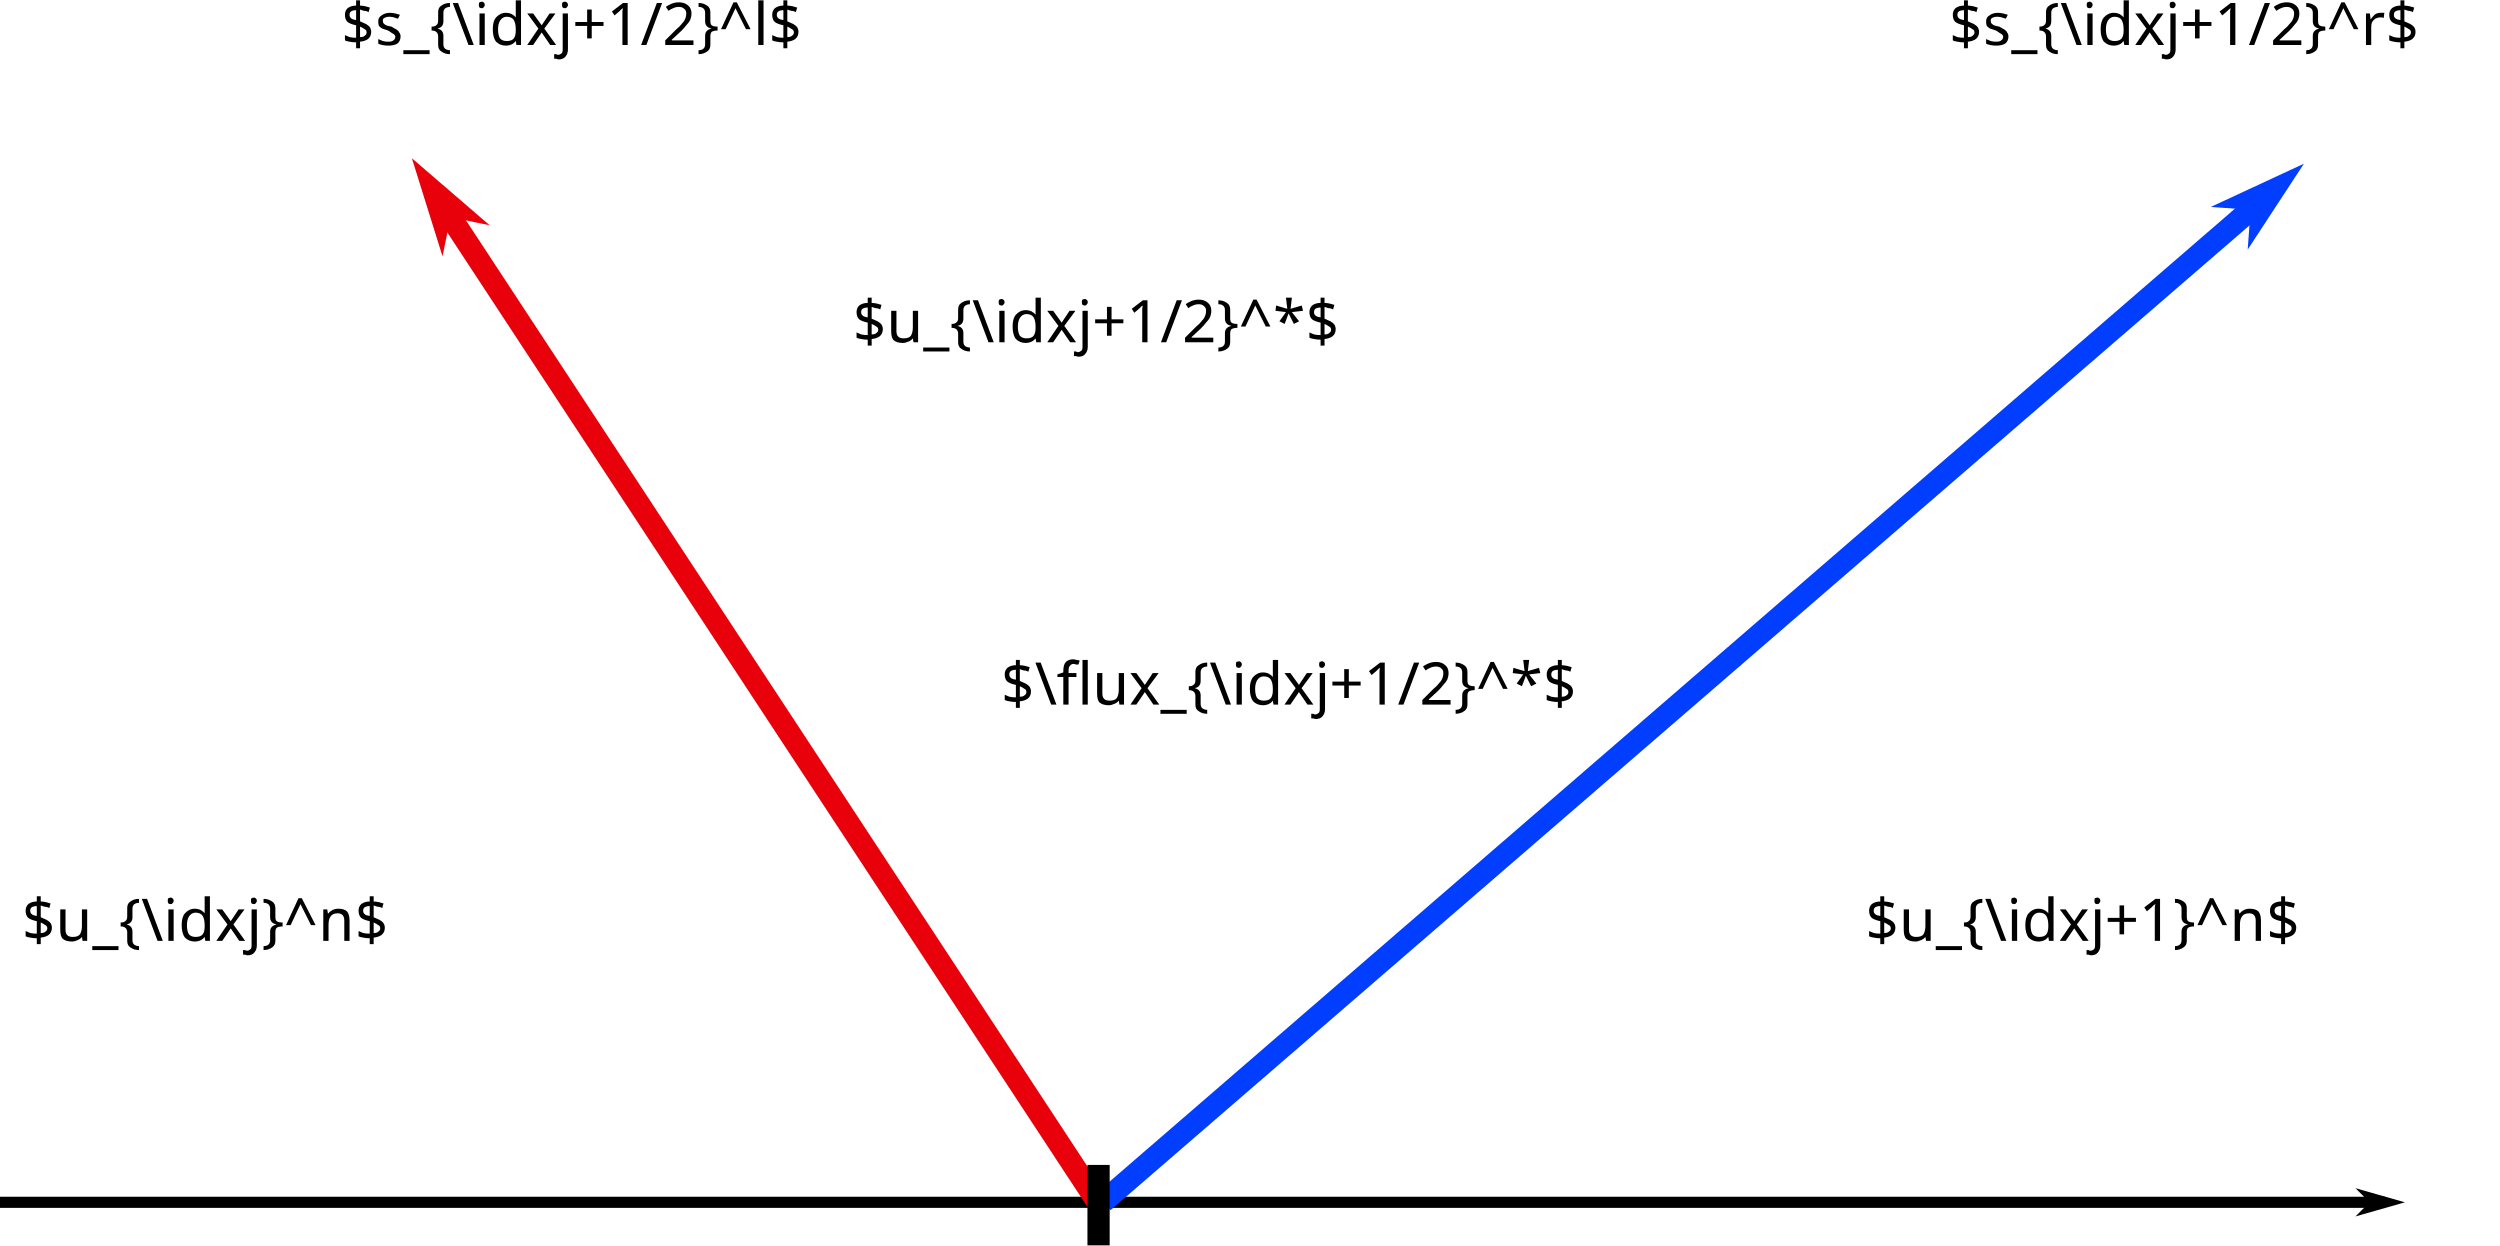
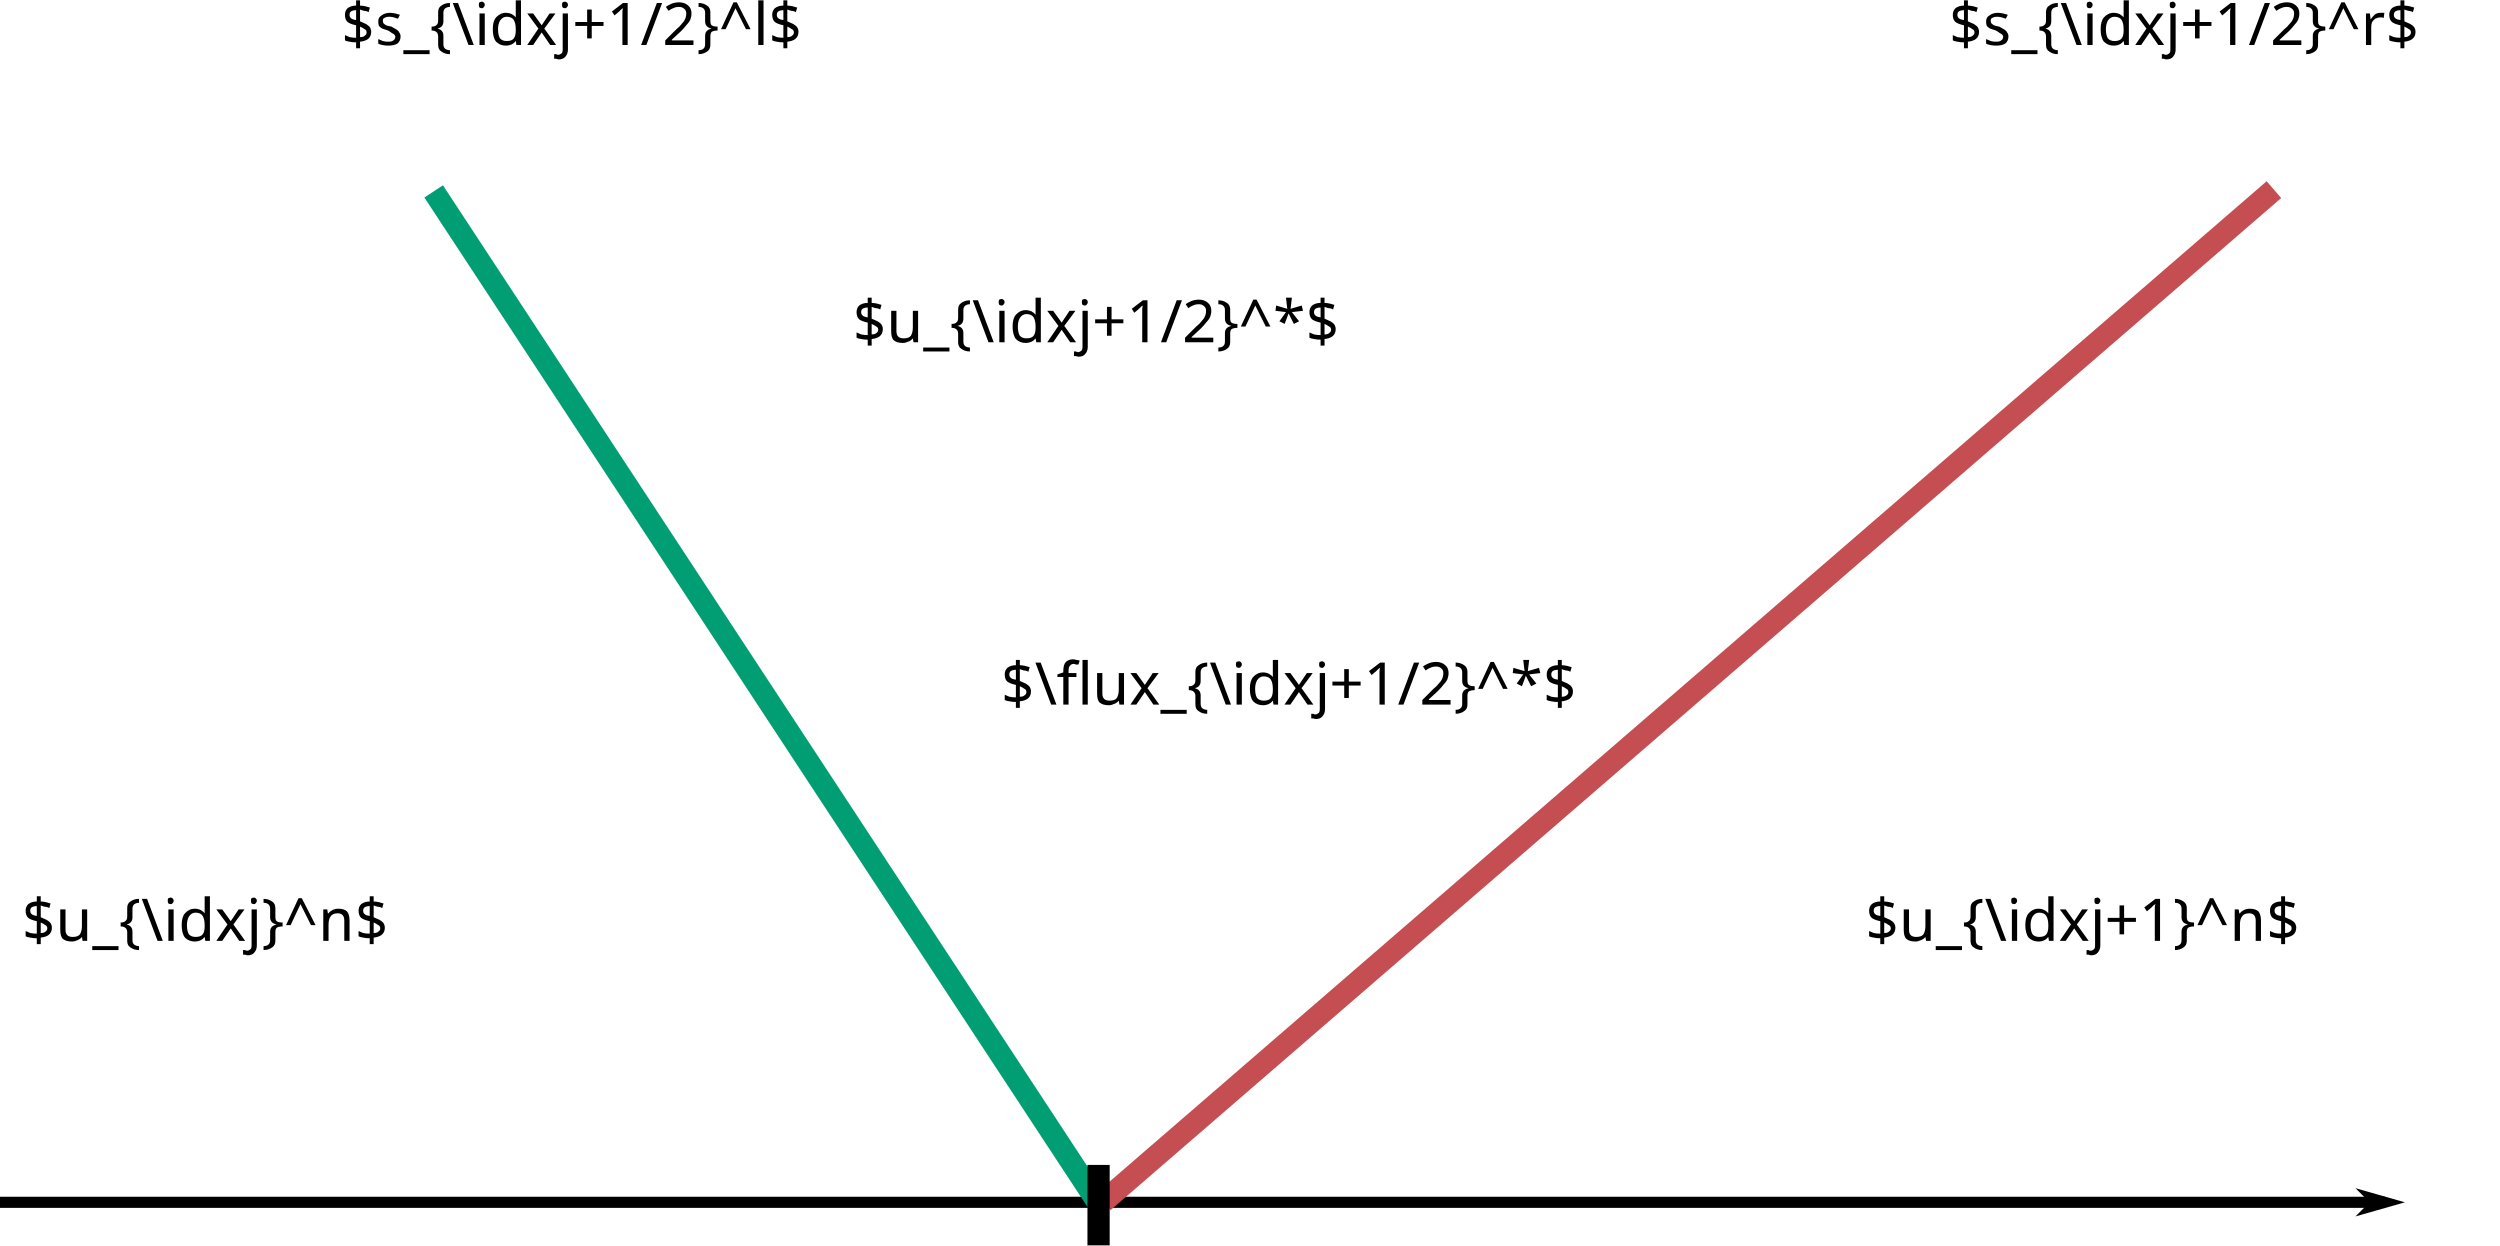
<svg xmlns="http://www.w3.org/2000/svg" width="59.516mm" height="29.647mm" viewBox="0 0 59.516 29.647" version="1.1" id="svg8">
  <defs id="defs2">
    <marker style="overflow:visible" id="marker40126" refX="0" refY="0" orient="auto">
      <path transform="matrix(-0.2,0,0,-0.2,-1.2,0)" style="fill:context-stroke;fill-rule:evenodd;stroke:context-stroke;stroke-width:1pt" d="M 0,0 5,-5 -12.5,0 5,5 Z" id="path40124" />
    </marker>
    <marker style="overflow:visible" id="Arrow1Send" refX="0" refY="0" orient="auto">
      <path transform="matrix(-0.2,0,0,-0.2,-1.2,0)" style="fill:context-stroke;fill-rule:evenodd;stroke:context-stroke;stroke-width:1pt" d="M 0,0 5,-5 -12.5,0 5,5 Z" id="path1025" />
    </marker>
  </defs>
  <g id="layer1" transform="translate(-4.401284,-173.7614)">
    <path style="fill:none;stroke:#000000;stroke-width:0.265px;stroke-linecap:butt;stroke-linejoin:miter;stroke-opacity:1;marker-end:url(#Arrow1Send)" d="M 4.401,202.384 H 61.181" id="path1008" />
-     <path style="fill:#023eff;stroke:#023eff;stroke-width:0.529;stroke-linecap:butt;stroke-linejoin:miter;stroke-miterlimit:4;stroke-dasharray:none;stroke-opacity:1;marker-end:url(#marker40126)" d="M 30.666,202.371 58.535,178.276" id="path1411" />
-     <path style="fill:none;stroke:#e8000b;stroke-width:0.529;stroke-linecap:butt;stroke-linejoin:miter;stroke-miterlimit:4;stroke-dasharray:none;stroke-opacity:1;marker-end:url(#marker40126)" d="M 30.57,202.439 14.725,178.318" id="path1413" />
+     <path style="fill:#023eff;stroke:#c44e52;stroke-width:0.529;stroke-linecap:butt;stroke-linejoin:miter;stroke-miterlimit:4;stroke-dasharray:none;stroke-opacity:1;marker-end:" d="M 30.666,202.371 58.535,178.276" id="path1411" />
+     <path style="fill:none;stroke:#029e73;stroke-width:0.529;stroke-linecap:butt;stroke-linejoin:miter;stroke-miterlimit:4;stroke-dasharray:none;stroke-opacity:1;marker-end:" d="M 30.57,202.439 14.725,178.318" id="path1413" />
    <path style="fill:none;stroke:#000000;stroke-width:0.529;stroke-linecap:butt;stroke-linejoin:miter;stroke-miterlimit:4;stroke-dasharray:none;stroke-opacity:1" d="m 30.554,201.494 v 1.915" id="path22098" />
    <text xml:space="preserve" style="font-size:1.411px;line-height:1.25;font-family:sans-serif;-inkscape-font-specification:'sans-serif, Normal';letter-spacing:0px;word-spacing:0px;writing-mode:lr-tb;stroke-width:0.265" x="4.918" y="196.163" id="text16217">
      <tspan id="tspan16215" style="font-size:1.411px;stroke-width:0.265" x="4.918" y="196.163">$u_{\idxj}^n$</tspan>
    </text>
    <text xml:space="preserve" style="font-size:2.117px;line-height:1.25;font-family:sans-serif;-inkscape-font-specification:'sans-serif, Normal';letter-spacing:0px;word-spacing:0px;writing-mode:lr-tb;stroke-width:0.265" x="7.52" y="184.299" id="text19381">
      <tspan id="tspan19379" style="stroke-width:0.265" x="7.52" y="184.299" />
    </text>
    <text xml:space="preserve" style="font-size:1.411px;line-height:1.25;font-family:sans-serif;-inkscape-font-specification:'sans-serif, Normal';letter-spacing:0px;word-spacing:0px;writing-mode:lr-tb;stroke-width:0.265" x="48.804" y="196.163" id="text22399">
      <tspan id="tspan22397" style="font-size:1.411px;stroke-width:0.265" x="48.804" y="196.163">$u_{\idxj+1}^n$</tspan>
    </text>
    <text xml:space="preserve" style="font-size:1.411px;line-height:1.25;font-family:sans-serif;-inkscape-font-specification:'sans-serif, Normal';letter-spacing:0px;word-spacing:0px;writing-mode:lr-tb;stroke-width:0.265" x="24.698" y="181.913" id="text22403">
      <tspan id="tspan22401" style="font-size:1.411px;stroke-width:0.265" x="24.698" y="181.913">$u_{\idxj+1/2}^*$</tspan>
    </text>
    <text xml:space="preserve" style="font-size:1.411px;line-height:1.25;font-family:sans-serif;-inkscape-font-specification:'sans-serif, Normal';letter-spacing:0px;word-spacing:0px;writing-mode:lr-tb;stroke-width:0.265" x="12.52" y="174.834" id="text27515">
      <tspan id="tspan27513" style="font-size:1.411px;stroke-width:0.265" x="12.52" y="174.834">$s_{\idxj+1/2}^l$</tspan>
    </text>
    <text xml:space="preserve" style="font-size:1.411px;line-height:1.25;font-family:sans-serif;-inkscape-font-specification:'sans-serif, Normal';letter-spacing:0px;word-spacing:0px;writing-mode:lr-tb;stroke-width:0.265" x="50.797" y="174.834" id="text30417">
      <tspan id="tspan30415" style="font-size:1.411px;stroke-width:0.265" x="50.797" y="174.834">$s_{\idxj+1/2}^r$</tspan>
    </text>
    <text xml:space="preserve" style="font-size:1.411px;line-height:1.25;font-family:sans-serif;-inkscape-font-specification:'sans-serif, Normal';letter-spacing:0px;word-spacing:0px;writing-mode:lr-tb;stroke-width:0.265" x="28.225" y="190.538" id="text33757">
      <tspan id="tspan33755" style="font-size:1.411px;stroke-width:0.265" x="28.225" y="190.538">$\flux_{\idxj+1/2}^*$</tspan>
    </text>
  </g>
</svg>
